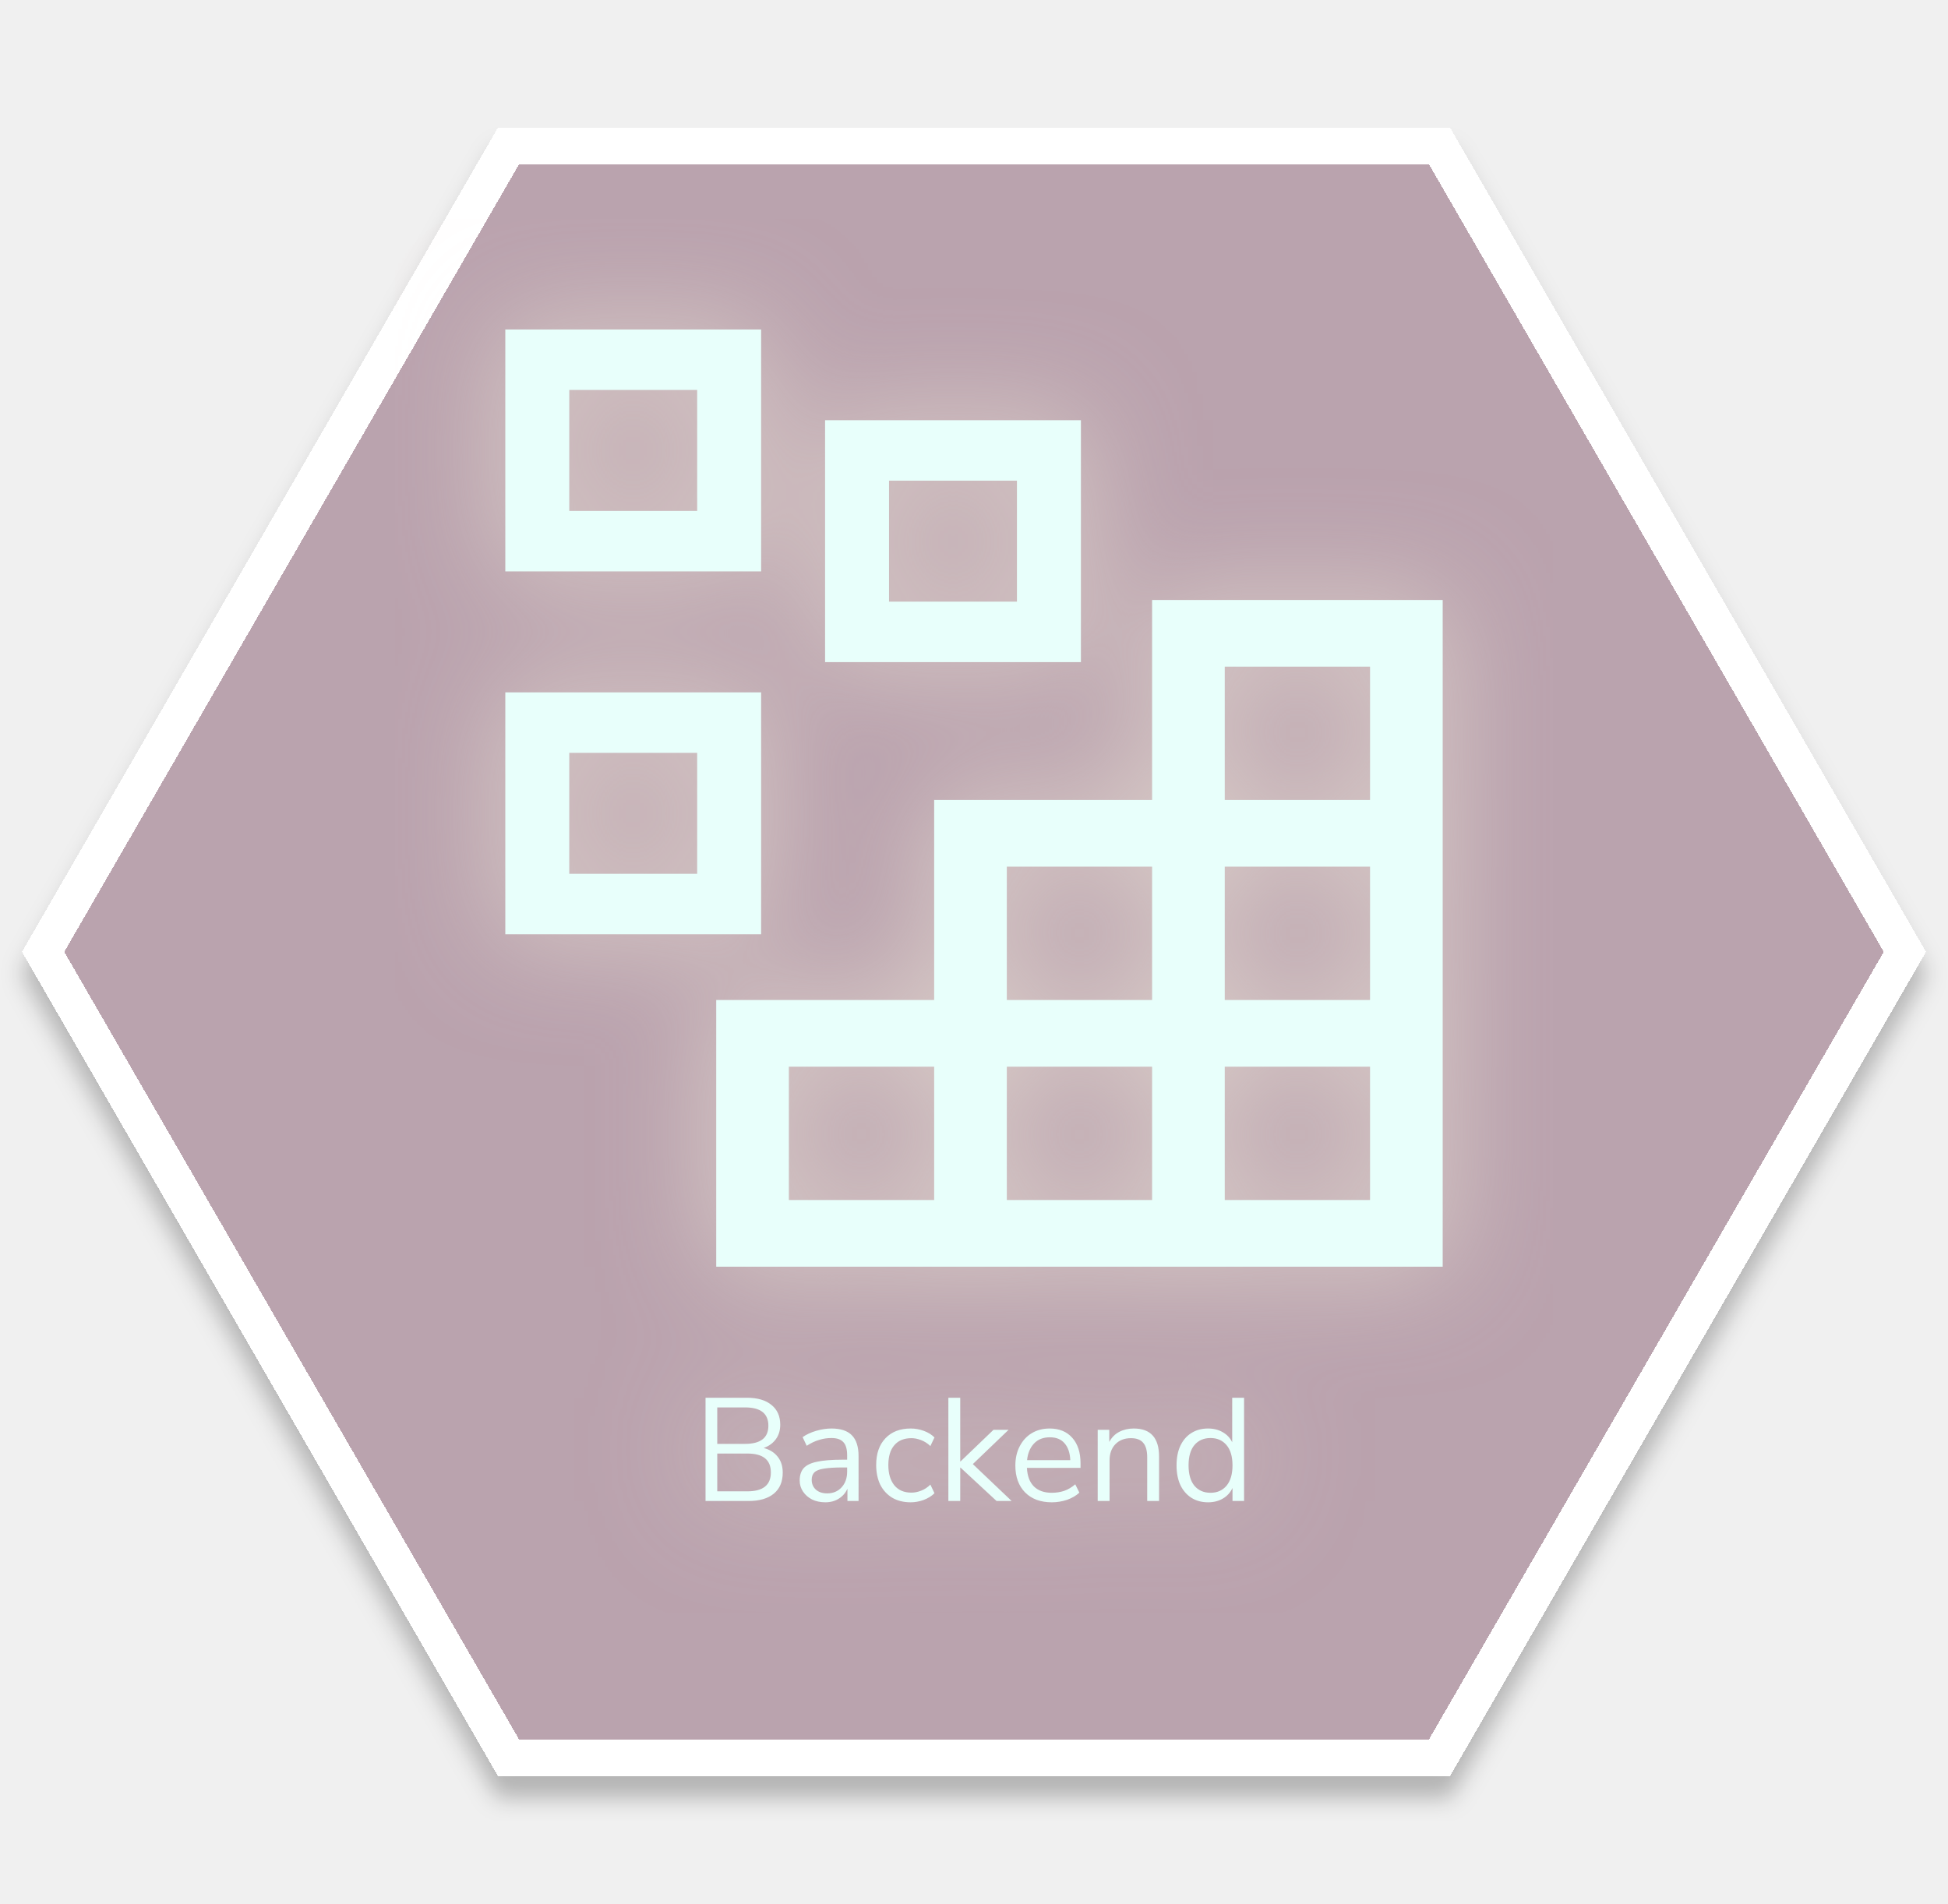
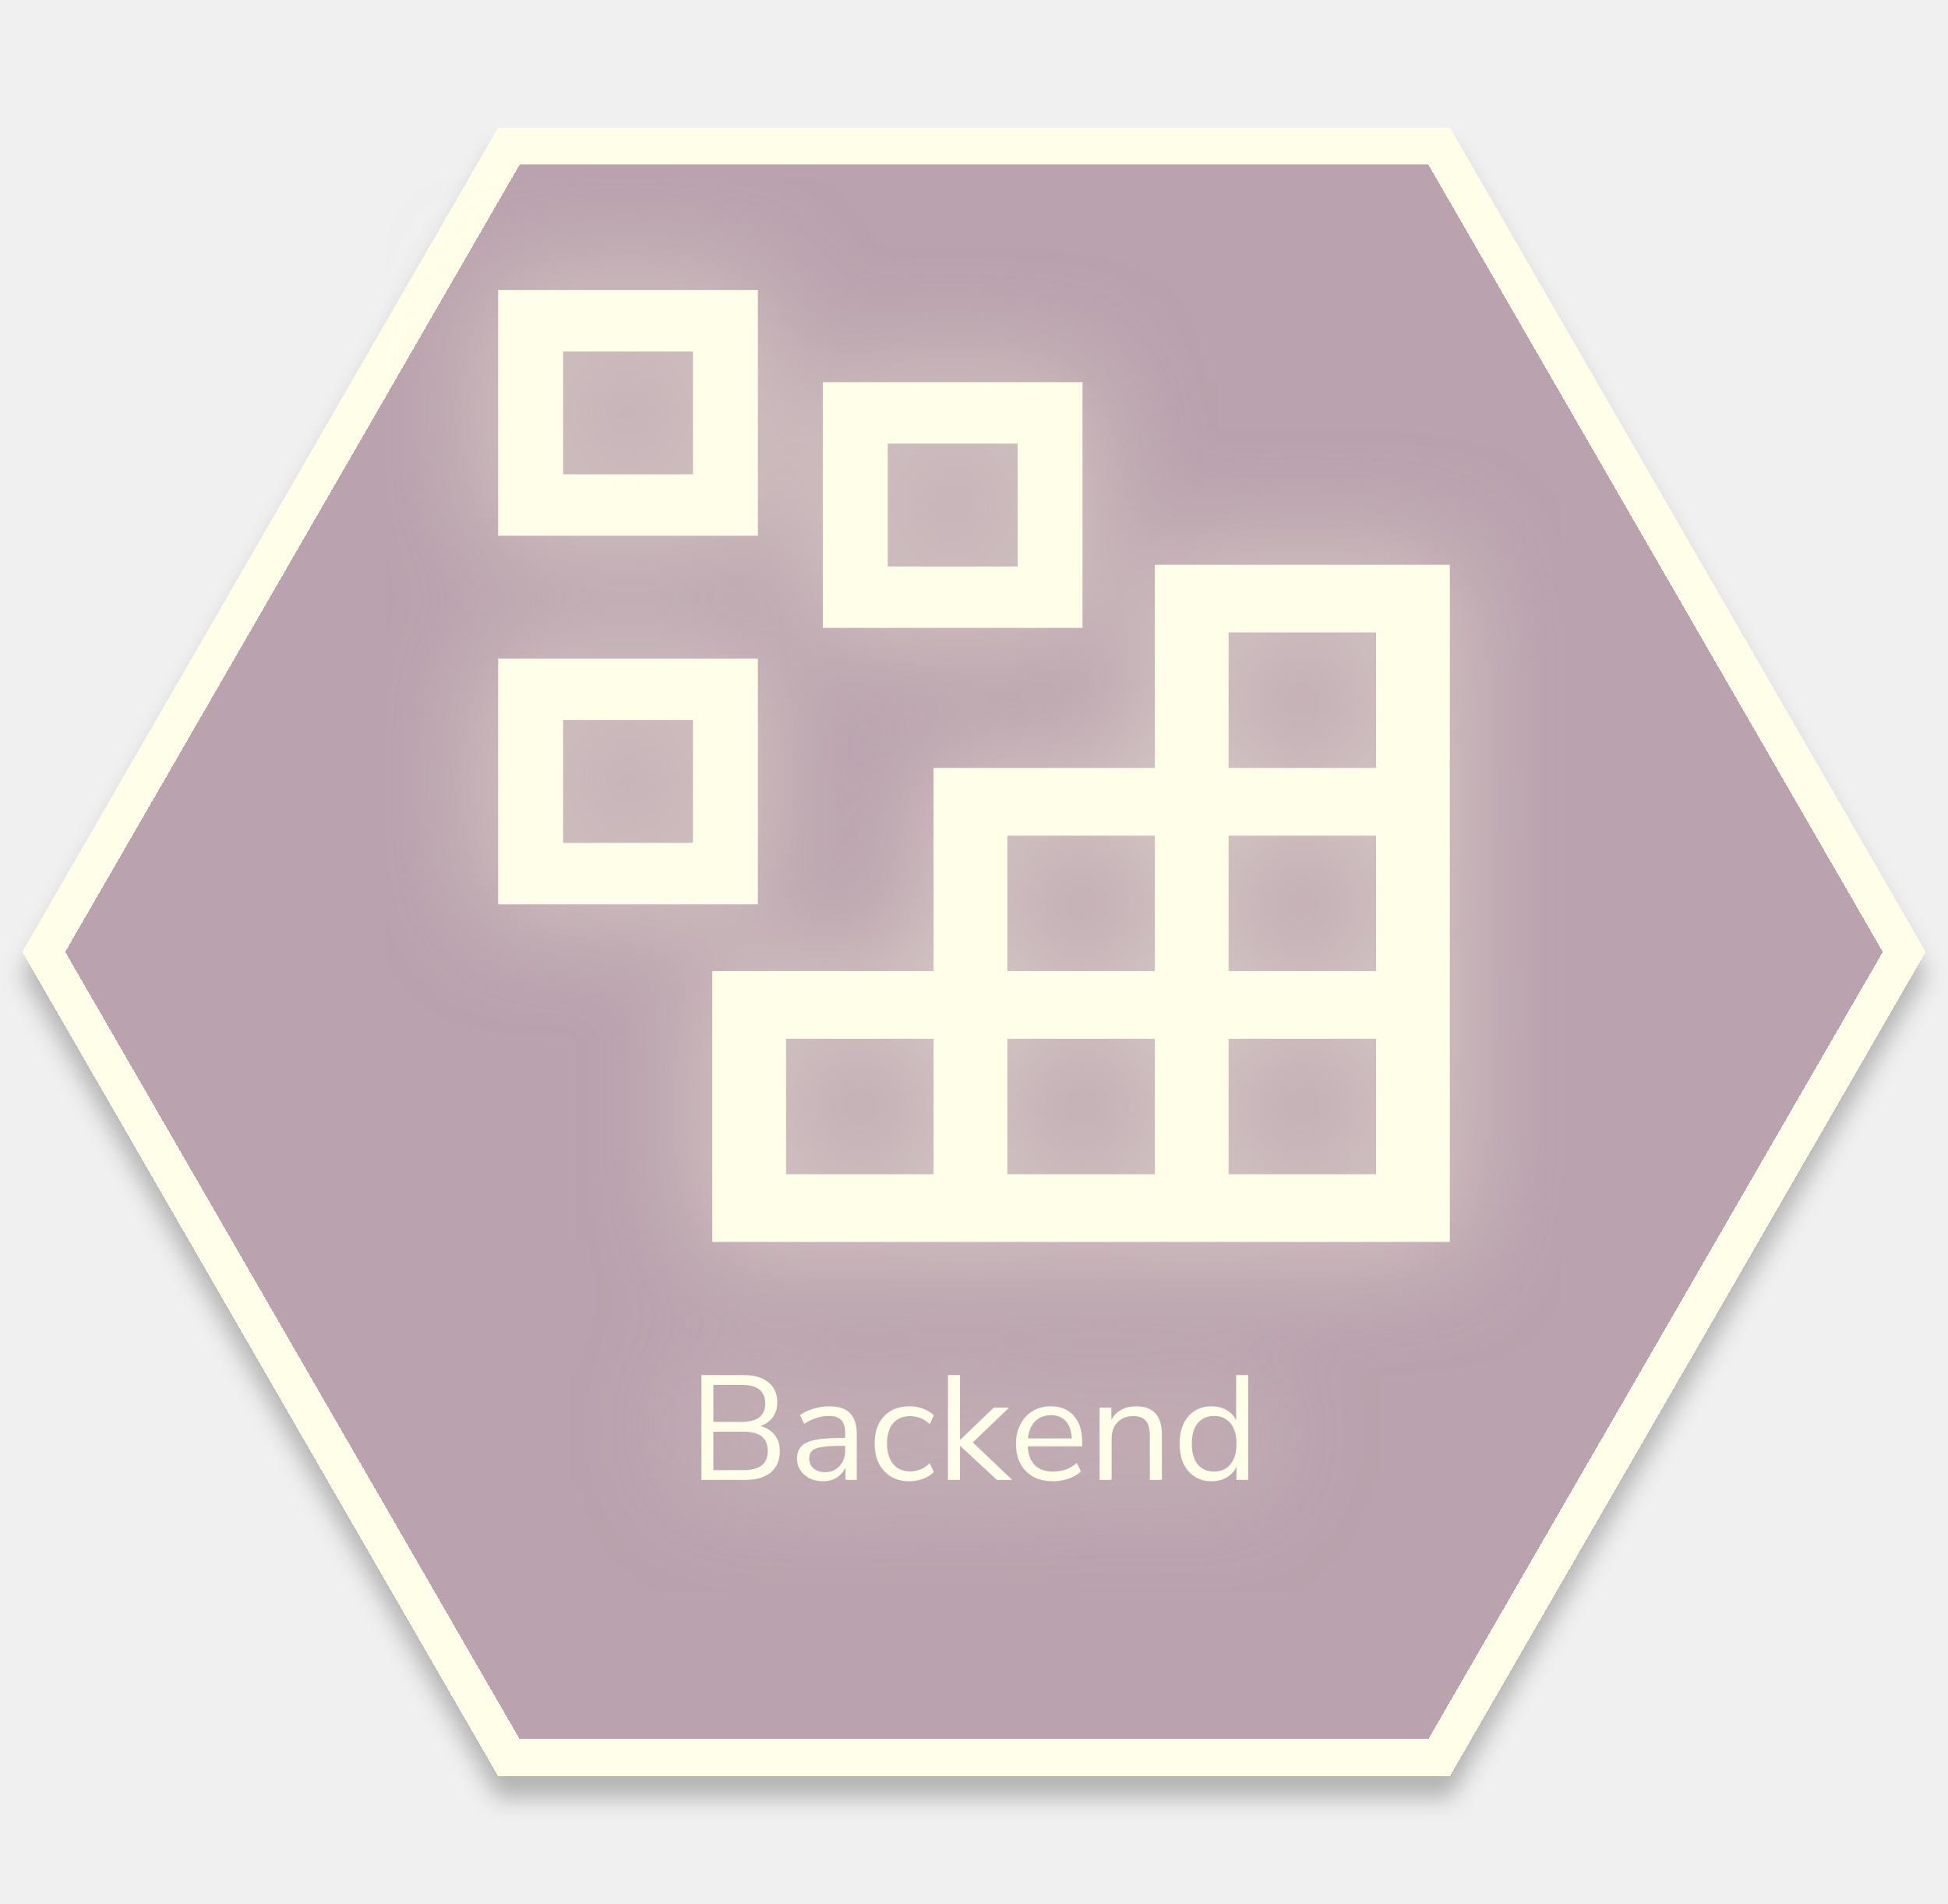
- <svg xmlns="http://www.w3.org/2000/svg" width="266" height="260" viewBox="0 0 266 260" fill="none">
-   <g filter="url(#filter0_d_777_1715)">
-     <path d="M263 130L198 242.583L68 242.583L3 130L68 17.417L198 17.417L263 130Z" fill="#85576C" fill-opacity="0.5" shape-rendering="crispEdges" />
-     <path d="M196.557 19.917L260.113 130L196.557 240.083L69.443 240.083L5.887 130L69.443 19.917L196.557 19.917Z" stroke="white" stroke-width="5" stroke-miterlimit="1.367" stroke-linecap="round" shape-rendering="crispEdges" />
+ <svg xmlns="http://www.w3.org/2000/svg" width="262" height="256" viewBox="0 0 262 256" fill="none">
+   <g filter="url(#filter0_d_935_799)">
+     <path d="M259 128L195 238.851L67 238.851L3 128L67 17.149L195 17.149L259 128Z" fill="#85576C" fill-opacity="0.5" shape-rendering="crispEdges" />
+     <path d="M193.557 19.649L256.113 128L193.557 236.351L68.443 236.351L5.887 128L68.443 19.649L193.557 19.649Z" stroke="#FFFEE8" stroke-width="5" stroke-miterlimit="1.367" stroke-linecap="round" shape-rendering="crispEdges" />
  </g>
-   <g filter="url(#filter1_d_777_1715)">
-     <path d="M96.342 205V190.9H101.982C103.435 190.9 104.555 191.227 105.342 191.88C106.142 192.52 106.542 193.42 106.542 194.58C106.542 195.353 106.342 196.013 105.942 196.56C105.542 197.107 104.988 197.507 104.282 197.76C105.095 197.973 105.728 198.367 106.182 198.94C106.648 199.513 106.882 200.24 106.882 201.12C106.882 202.373 106.475 203.333 105.662 204C104.848 204.667 103.702 205 102.222 205H96.342ZM97.942 197.2H101.742C103.862 197.2 104.922 196.373 104.922 194.72C104.922 193.053 103.862 192.22 101.742 192.22H97.942V197.2ZM97.942 203.68H102.062C104.195 203.68 105.262 202.82 105.262 201.1C105.262 199.38 104.195 198.52 102.062 198.52H97.942V203.68ZM112.697 205.18C112.031 205.18 111.431 205.053 110.897 204.8C110.377 204.533 109.964 204.173 109.657 203.72C109.351 203.267 109.197 202.76 109.197 202.2C109.197 201.493 109.377 200.933 109.737 200.52C110.111 200.107 110.717 199.813 111.557 199.64C112.411 199.453 113.571 199.36 115.037 199.36H115.677V198.74C115.677 197.913 115.504 197.32 115.157 196.96C114.824 196.587 114.284 196.4 113.537 196.4C112.951 196.4 112.384 196.487 111.837 196.66C111.291 196.82 110.731 197.087 110.157 197.46L109.597 196.28C110.104 195.92 110.717 195.633 111.437 195.42C112.171 195.207 112.871 195.1 113.537 195.1C114.791 195.1 115.717 195.407 116.317 196.02C116.931 196.633 117.237 197.587 117.237 198.88V205H115.717V203.32C115.464 203.893 115.071 204.347 114.537 204.68C114.017 205.013 113.404 205.18 112.697 205.18ZM112.957 203.96C113.757 203.96 114.411 203.687 114.917 203.14C115.424 202.58 115.677 201.873 115.677 201.02V200.42H115.057C113.977 200.42 113.124 200.473 112.497 200.58C111.884 200.673 111.451 200.847 111.197 201.1C110.957 201.34 110.837 201.673 110.837 202.1C110.837 202.647 111.024 203.093 111.397 203.44C111.784 203.787 112.304 203.96 112.957 203.96ZM124.363 205.18C123.389 205.18 122.549 204.973 121.843 204.56C121.136 204.133 120.589 203.54 120.203 202.78C119.829 202.007 119.643 201.107 119.643 200.08C119.643 198.533 120.063 197.32 120.903 196.44C121.743 195.547 122.896 195.1 124.363 195.1C124.963 195.1 125.556 195.207 126.143 195.42C126.729 195.633 127.216 195.933 127.603 196.32L127.043 197.5C126.656 197.127 126.229 196.853 125.763 196.68C125.309 196.507 124.876 196.42 124.463 196.42C123.449 196.42 122.669 196.74 122.123 197.38C121.576 198.007 121.303 198.913 121.303 200.1C121.303 201.26 121.576 202.18 122.123 202.86C122.669 203.527 123.449 203.86 124.463 203.86C124.876 203.86 125.309 203.773 125.763 203.6C126.229 203.427 126.656 203.147 127.043 202.76L127.603 203.94C127.216 204.327 126.723 204.633 126.123 204.86C125.536 205.073 124.949 205.18 124.363 205.18ZM129.5 205V190.9H131.12V199.6H131.16L135.66 195.28H137.72L132.84 199.96L138.14 205H136.08L131.16 200.44H131.12V205H129.5ZM143.627 205.18C142.093 205.18 140.88 204.733 139.987 203.84C139.093 202.933 138.647 201.707 138.647 200.16C138.647 199.16 138.847 198.28 139.247 197.52C139.647 196.747 140.193 196.153 140.887 195.74C141.593 195.313 142.407 195.1 143.327 195.1C144.647 195.1 145.68 195.527 146.427 196.38C147.173 197.22 147.547 198.38 147.547 199.86V200.48H140.227C140.28 201.587 140.6 202.433 141.187 203.02C141.773 203.593 142.587 203.88 143.627 203.88C144.213 203.88 144.773 203.793 145.307 203.62C145.84 203.433 146.347 203.133 146.827 202.72L147.387 203.86C146.947 204.273 146.387 204.6 145.707 204.84C145.027 205.067 144.333 205.18 143.627 205.18ZM143.367 196.3C142.447 196.3 141.72 196.587 141.187 197.16C140.653 197.733 140.34 198.487 140.247 199.42H146.147C146.107 198.433 145.847 197.667 145.367 197.12C144.9 196.573 144.233 196.3 143.367 196.3ZM149.891 205V195.28H151.471V196.94C151.791 196.327 152.244 195.867 152.831 195.56C153.418 195.253 154.078 195.1 154.811 195.1C157.118 195.1 158.271 196.38 158.271 198.94V205H156.651V199.04C156.651 198.133 156.471 197.473 156.111 197.06C155.764 196.633 155.204 196.42 154.431 196.42C153.538 196.42 152.824 196.7 152.291 197.26C151.771 197.807 151.511 198.54 151.511 199.46V205H149.891ZM164.958 205.18C164.092 205.18 163.332 204.973 162.678 204.56C162.038 204.147 161.538 203.567 161.178 202.82C160.832 202.06 160.658 201.167 160.658 200.14C160.658 199.1 160.832 198.207 161.178 197.46C161.538 196.7 162.038 196.12 162.678 195.72C163.332 195.307 164.092 195.1 164.958 195.1C165.718 195.1 166.385 195.267 166.958 195.6C167.545 195.933 167.978 196.393 168.258 196.98V190.9H169.878V205H168.298V203.22C168.018 203.833 167.585 204.313 166.998 204.66C166.412 205.007 165.732 205.18 164.958 205.18ZM165.298 203.88C166.205 203.88 166.932 203.56 167.478 202.92C168.025 202.267 168.298 201.34 168.298 200.14C168.298 198.927 168.025 198 167.478 197.36C166.932 196.72 166.205 196.4 165.298 196.4C164.378 196.4 163.645 196.72 163.098 197.36C162.565 198 162.298 198.927 162.298 200.14C162.298 201.34 162.565 202.267 163.098 202.92C163.645 203.56 164.378 203.88 165.298 203.88Z" fill="#E8FFFB" />
-     <path d="M95.199 53.26V69.78H77.733V53.26H95.199ZM69 45V78.04H103.932V45H69ZM138.865 65.65V82.171H121.398V65.65H138.865ZM112.665 57.39V90.431H147.598V57.39H112.665ZM95.199 102.821V119.341H77.733V102.821H95.199ZM69 94.561V127.601H103.932V94.561H69Z" fill="#E8FFFB" />
-     <path d="M157.32 81.944V109.261H127.56V136.577H97.8V173H197V81.944H157.32ZM137.48 118.366H157.32V136.577H137.48V118.366ZM127.56 163.894H107.72V145.683H127.56V163.894ZM157.32 163.894H137.48V145.683H157.32V163.894ZM187.08 163.894H167.24V145.683H187.08V163.894ZM187.08 136.577H167.24V118.366H187.08V136.577ZM167.24 109.261V91.049H187.08V109.261H167.24Z" fill="#E8FFFB" />
+   <g filter="url(#filter1_d_935_799)">
+     <path d="M94.342 199V184.9H99.982C101.435 184.9 102.555 185.227 103.342 185.88C104.142 186.52 104.542 187.42 104.542 188.58C104.542 189.353 104.342 190.013 103.942 190.56C103.542 191.107 102.988 191.507 102.282 191.76C103.095 191.973 103.728 192.367 104.182 192.94C104.648 193.513 104.882 194.24 104.882 195.12C104.882 196.373 104.475 197.333 103.662 198C102.848 198.667 101.702 199 100.222 199H94.342ZM95.942 191.2H99.742C101.862 191.2 102.922 190.373 102.922 188.72C102.922 187.053 101.862 186.22 99.742 186.22H95.942V191.2ZM95.942 197.68H100.062C102.195 197.68 103.262 196.82 103.262 195.1C103.262 193.38 102.195 192.52 100.062 192.52H95.942V197.68ZM110.697 199.18C110.031 199.18 109.431 199.053 108.897 198.8C108.377 198.533 107.964 198.173 107.657 197.72C107.351 197.267 107.197 196.76 107.197 196.2C107.197 195.493 107.377 194.933 107.737 194.52C108.111 194.107 108.717 193.813 109.557 193.64C110.411 193.453 111.571 193.36 113.037 193.36H113.677V192.74C113.677 191.913 113.504 191.32 113.157 190.96C112.824 190.587 112.284 190.4 111.537 190.4C110.951 190.4 110.384 190.487 109.837 190.66C109.291 190.82 108.731 191.087 108.157 191.46L107.597 190.28C108.104 189.92 108.717 189.633 109.437 189.42C110.171 189.207 110.871 189.1 111.537 189.1C112.791 189.1 113.717 189.407 114.317 190.02C114.931 190.633 115.237 191.587 115.237 192.88V199H113.717V197.32C113.464 197.893 113.071 198.347 112.537 198.68C112.017 199.013 111.404 199.18 110.697 199.18ZM110.957 197.96C111.757 197.96 112.411 197.687 112.917 197.14C113.424 196.58 113.677 195.873 113.677 195.02V194.42H113.057C111.977 194.42 111.124 194.473 110.497 194.58C109.884 194.673 109.451 194.847 109.197 195.1C108.957 195.34 108.837 195.673 108.837 196.1C108.837 196.647 109.024 197.093 109.397 197.44C109.784 197.787 110.304 197.96 110.957 197.96ZM122.363 199.18C121.389 199.18 120.549 198.973 119.843 198.56C119.136 198.133 118.589 197.54 118.203 196.78C117.829 196.007 117.643 195.107 117.643 194.08C117.643 192.533 118.063 191.32 118.903 190.44C119.743 189.547 120.896 189.1 122.363 189.1C122.963 189.1 123.556 189.207 124.143 189.42C124.729 189.633 125.216 189.933 125.603 190.32L125.043 191.5C124.656 191.127 124.229 190.853 123.763 190.68C123.309 190.507 122.876 190.42 122.463 190.42C121.449 190.42 120.669 190.74 120.123 191.38C119.576 192.007 119.303 192.913 119.303 194.1C119.303 195.26 119.576 196.18 120.123 196.86C120.669 197.527 121.449 197.86 122.463 197.86C122.876 197.86 123.309 197.773 123.763 197.6C124.229 197.427 124.656 197.147 125.043 196.76L125.603 197.94C125.216 198.327 124.723 198.633 124.123 198.86C123.536 199.073 122.949 199.18 122.363 199.18ZM127.5 199V184.9H129.12V193.6H129.16L133.66 189.28H135.72L130.84 193.96L136.14 199H134.08L129.16 194.44H129.12V199H127.5ZM141.627 199.18C140.093 199.18 138.88 198.733 137.987 197.84C137.093 196.933 136.647 195.707 136.647 194.16C136.647 193.16 136.847 192.28 137.247 191.52C137.647 190.747 138.193 190.153 138.887 189.74C139.593 189.313 140.407 189.1 141.327 189.1C142.647 189.1 143.68 189.527 144.427 190.38C145.173 191.22 145.547 192.38 145.547 193.86V194.48H138.227C138.28 195.587 138.6 196.433 139.187 197.02C139.773 197.593 140.587 197.88 141.627 197.88C142.213 197.88 142.773 197.793 143.307 197.62C143.84 197.433 144.347 197.133 144.827 196.72L145.387 197.86C144.947 198.273 144.387 198.6 143.707 198.84C143.027 199.067 142.333 199.18 141.627 199.18ZM141.367 190.3C140.447 190.3 139.72 190.587 139.187 191.16C138.653 191.733 138.34 192.487 138.247 193.42H144.147C144.107 192.433 143.847 191.667 143.367 191.12C142.9 190.573 142.233 190.3 141.367 190.3ZM147.891 199V189.28H149.471V190.94C149.791 190.327 150.244 189.867 150.831 189.56C151.418 189.253 152.078 189.1 152.811 189.1C155.118 189.1 156.271 190.38 156.271 192.94V199H154.651V193.04C154.651 192.133 154.471 191.473 154.111 191.06C153.764 190.633 153.204 190.42 152.431 190.42C151.538 190.42 150.824 190.7 150.291 191.26C149.771 191.807 149.511 192.54 149.511 193.46V199H147.891ZM162.958 199.18C162.092 199.18 161.332 198.973 160.678 198.56C160.038 198.147 159.538 197.567 159.178 196.82C158.832 196.06 158.658 195.167 158.658 194.14C158.658 193.1 158.832 192.207 159.178 191.46C159.538 190.7 160.038 190.12 160.678 189.72C161.332 189.307 162.092 189.1 162.958 189.1C163.718 189.1 164.385 189.267 164.958 189.6C165.545 189.933 165.978 190.393 166.258 190.98V184.9H167.878V199H166.298V197.22C166.018 197.833 165.585 198.313 164.998 198.66C164.412 199.007 163.732 199.18 162.958 199.18ZM163.298 197.88C164.205 197.88 164.932 197.56 165.478 196.92C166.025 196.267 166.298 195.34 166.298 194.14C166.298 192.927 166.025 192 165.478 191.36C164.932 190.72 164.205 190.4 163.298 190.4C162.378 190.4 161.645 190.72 161.098 191.36C160.565 192 160.298 192.927 160.298 194.14C160.298 195.34 160.565 196.267 161.098 196.92C161.645 197.56 162.378 197.88 163.298 197.88Z" fill="#FFFEE8" />
+     <path d="M93.199 47.26V63.78H75.733V47.26H93.199ZM67 39V72.04H101.932V39H67ZM136.865 59.65V76.171H119.398V59.65H136.865ZM110.665 51.39V84.431H145.598V51.39H110.665ZM93.199 96.821V113.341H75.733V96.821H93.199ZM67 88.561V121.601H101.932V88.561H67Z" fill="#FFFEE8" />
+     <path d="M155.32 75.944V103.261H125.56V130.577H95.8V167H195V75.944H155.32ZM135.48 112.366H155.32V130.577H135.48V112.366ZM125.56 157.894H105.72V139.683H125.56V157.894ZM155.32 157.894H135.48V139.683H155.32V157.894ZM185.08 157.894H165.24V139.683H185.08V157.894ZM185.08 130.577H165.24V112.366H185.08V130.577ZM165.24 103.261V85.049H185.08V103.261H165.24Z" fill="#FFFEE8" />
  </g>
  <defs>
-     <filter id="filter0_d_777_1715" x="0" y="17.417" width="266" height="231.167" filterUnits="userSpaceOnUse" color-interpolation-filters="sRGB">
+     <filter id="filter0_d_935_799" x="0" y="17.149" width="262" height="227.703" filterUnits="userSpaceOnUse" color-interpolation-filters="sRGB">
      <feFlood flood-opacity="0" result="BackgroundImageFix" />
      <feColorMatrix in="SourceAlpha" type="matrix" values="0 0 0 0 0 0 0 0 0 0 0 0 0 0 0 0 0 0 127 0" result="hardAlpha" />
      <feOffset dy="3" />
      <feGaussianBlur stdDeviation="1.5" />
      <feComposite in2="hardAlpha" operator="out" />
      <feColorMatrix type="matrix" values="0 0 0 0 0 0 0 0 0 0 0 0 0 0 0 0 0 0 0.25 0" />
-       <feBlend mode="normal" in2="BackgroundImageFix" result="effect1_dropShadow_777_1715" />
-       <feBlend mode="normal" in="SourceGraphic" in2="effect1_dropShadow_777_1715" result="shape" />
+       <feBlend mode="normal" in2="BackgroundImageFix" result="effect1_dropShadow_935_799" />
+       <feBlend mode="normal" in="SourceGraphic" in2="effect1_dropShadow_935_799" result="shape" />
    </filter>
-     <filter id="filter1_d_777_1715" x="54" y="30" width="158" height="190.18" filterUnits="userSpaceOnUse" color-interpolation-filters="sRGB">
+     <filter id="filter1_d_935_799" x="52" y="24" width="158" height="190.18" filterUnits="userSpaceOnUse" color-interpolation-filters="sRGB">
      <feFlood flood-opacity="0" result="BackgroundImageFix" />
      <feColorMatrix in="SourceAlpha" type="matrix" values="0 0 0 0 0 0 0 0 0 0 0 0 0 0 0 0 0 0 127 0" result="hardAlpha" />
      <feOffset />
      <feGaussianBlur stdDeviation="7.5" />
      <feColorMatrix type="matrix" values="0 0 0 0 1 0 0 0 0 0.996 0 0 0 0 0.91 0 0 0 0.5 0" />
-       <feBlend mode="normal" in2="BackgroundImageFix" result="effect1_dropShadow_777_1715" />
-       <feBlend mode="normal" in="SourceGraphic" in2="effect1_dropShadow_777_1715" result="shape" />
+       <feBlend mode="normal" in2="BackgroundImageFix" result="effect1_dropShadow_935_799" />
+       <feBlend mode="normal" in="SourceGraphic" in2="effect1_dropShadow_935_799" result="shape" />
    </filter>
  </defs>
</svg>
